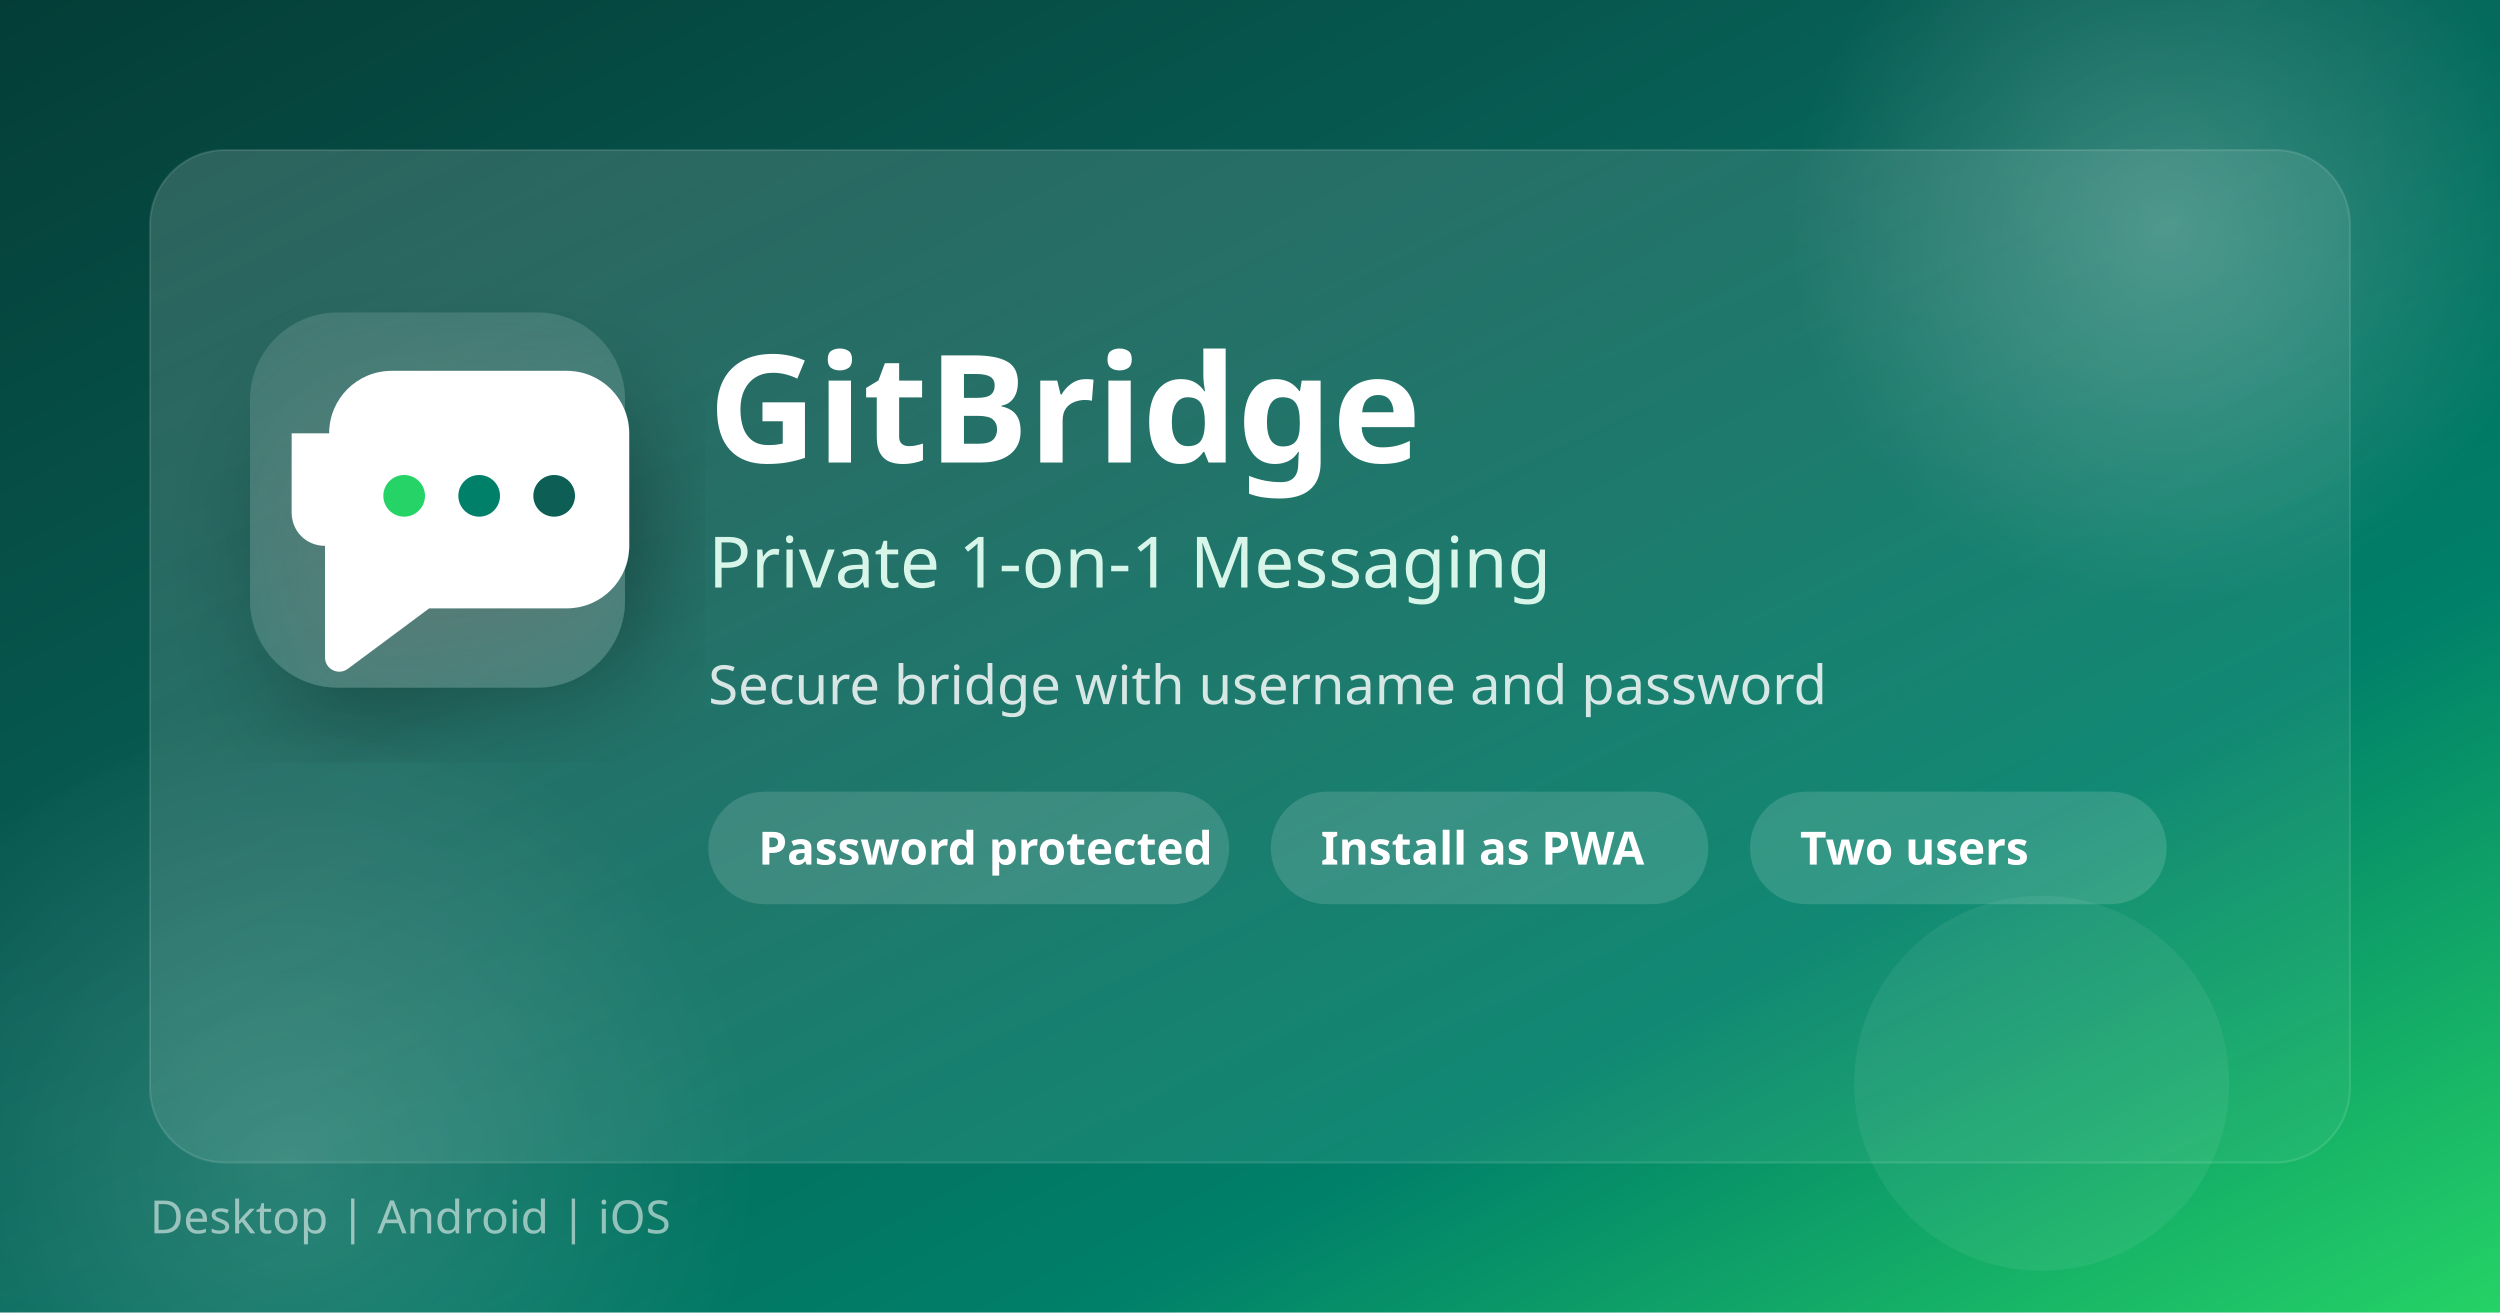
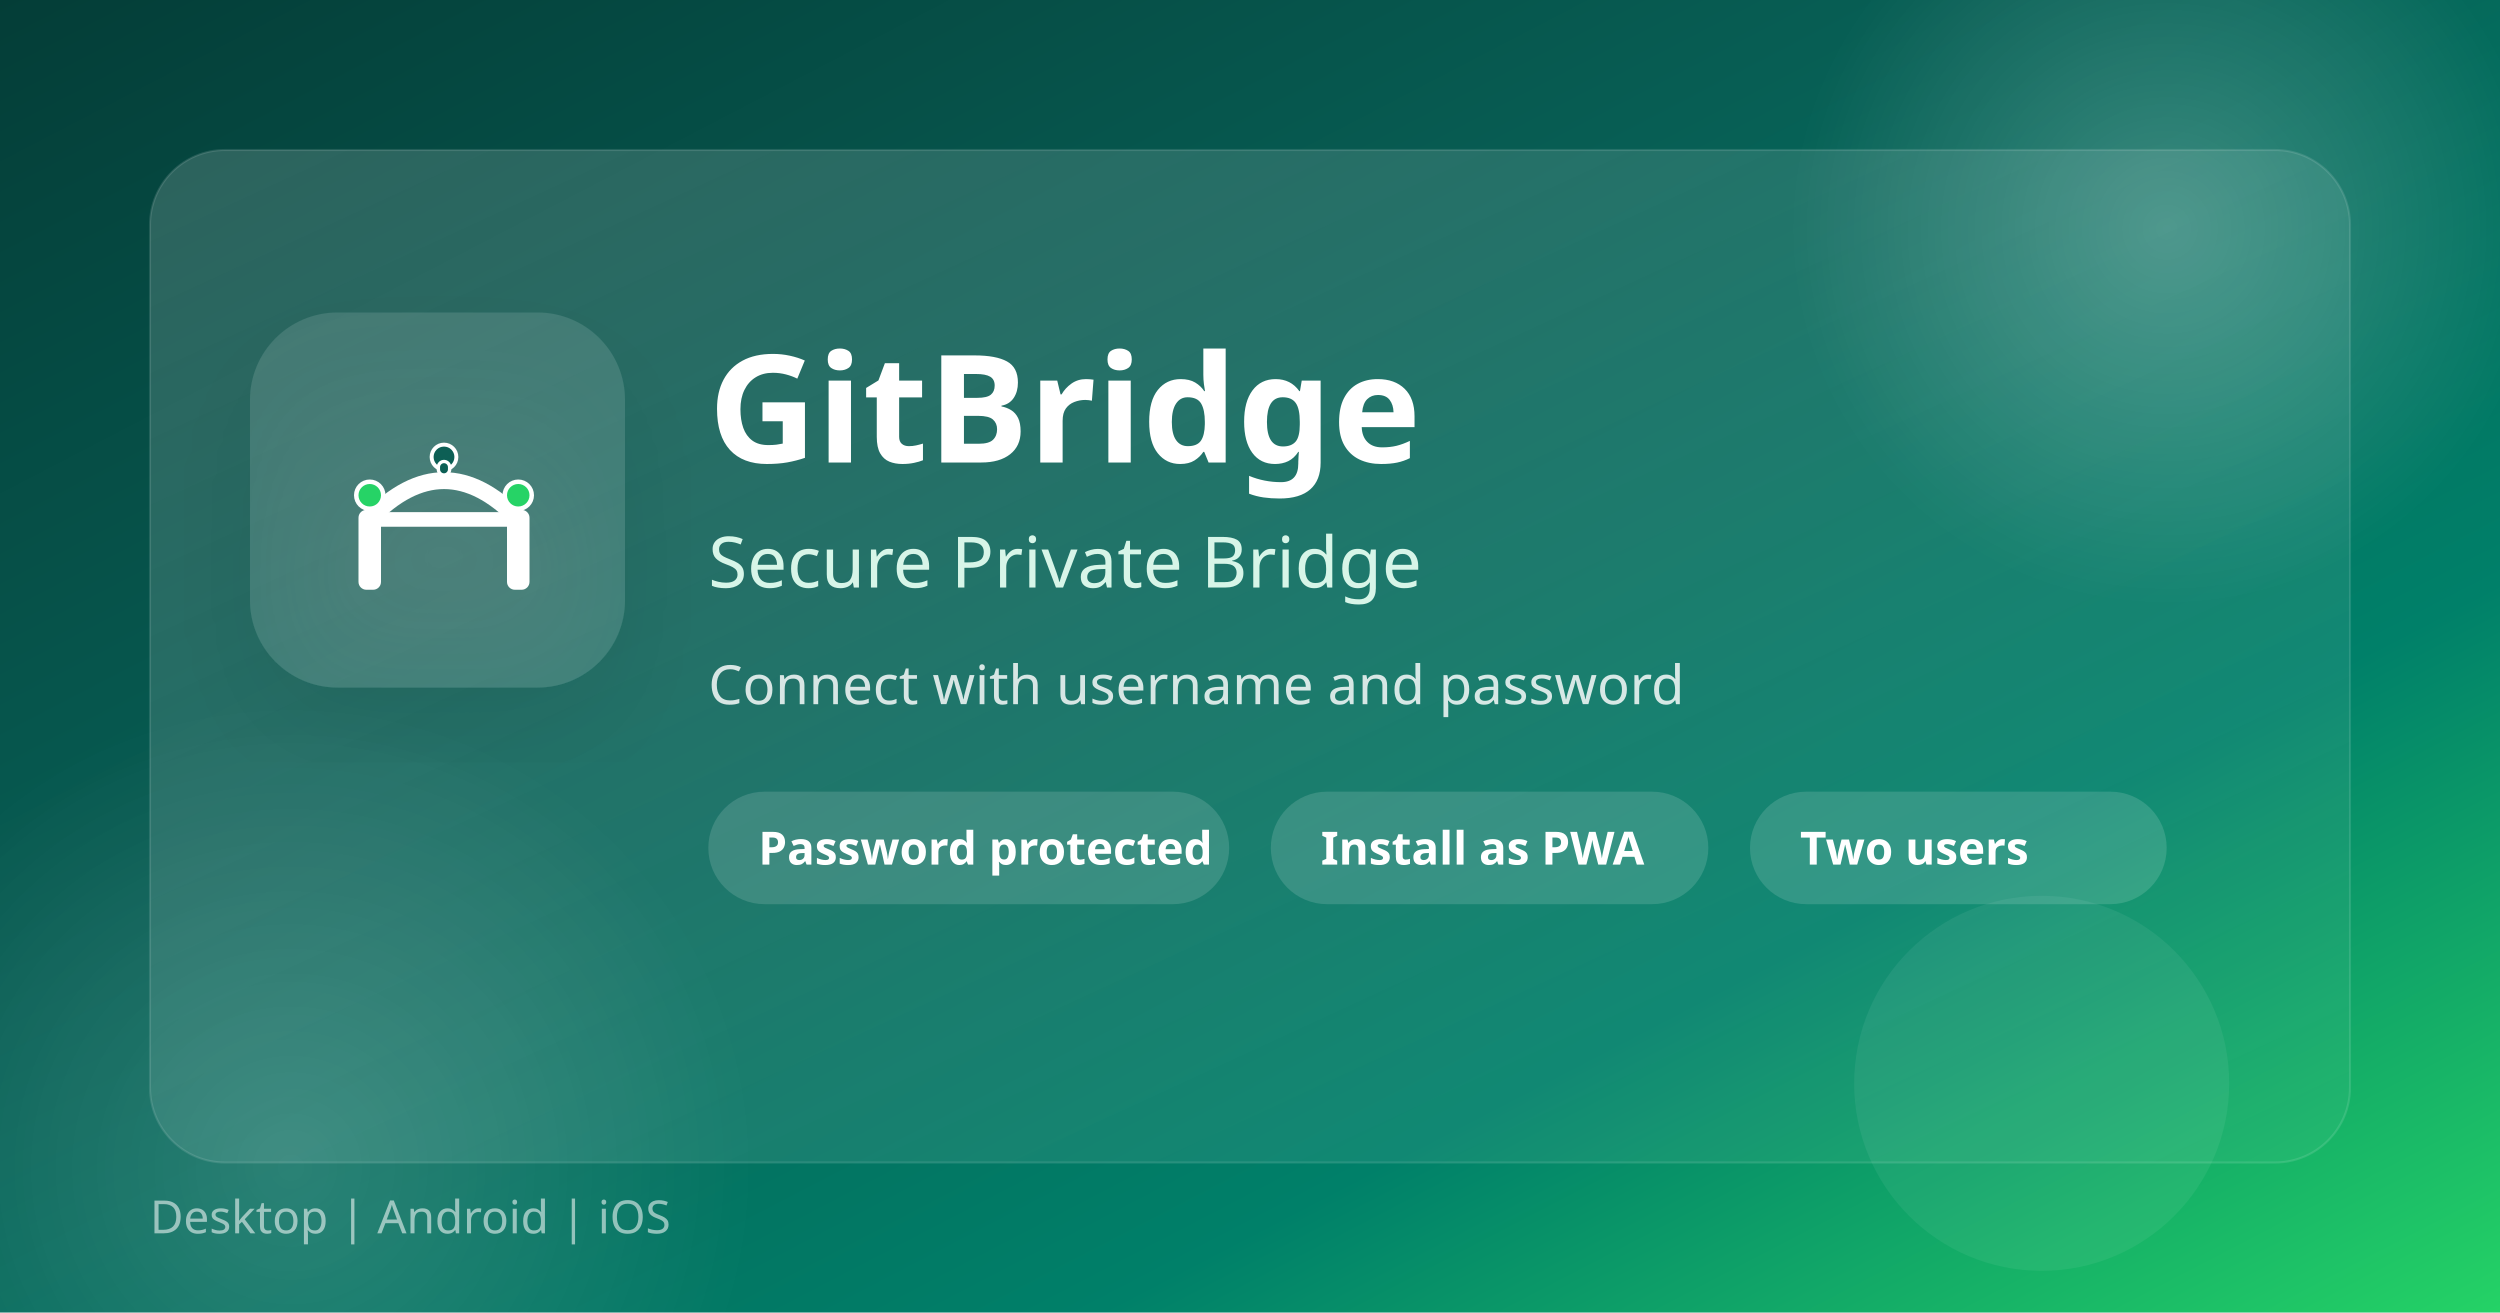
<svg xmlns="http://www.w3.org/2000/svg" viewBox="0 0 1200 630" role="img" aria-label="GitBridge">
  <defs>
    <linearGradient id="bg" x1="0%" y1="0%" x2="100%" y2="100%">
      <stop offset="0%" stop-color="#043d37" />
      <stop offset="38%" stop-color="#075e54" />
      <stop offset="72%" stop-color="#008069" />
      <stop offset="100%" stop-color="#25d366" />
    </linearGradient>
    <linearGradient id="panel" x1="0%" y1="0%" x2="100%" y2="100%">
      <stop offset="0%" stop-color="#ffffff" stop-opacity="0.16" />
      <stop offset="100%" stop-color="#ffffff" stop-opacity="0.04" />
    </linearGradient>
    <radialGradient id="orb1" cx="50%" cy="50%" r="50%">
      <stop offset="0%" stop-color="#ffffff" stop-opacity="0.22" />
      <stop offset="100%" stop-color="#ffffff" stop-opacity="0" />
    </radialGradient>
    <filter id="shadow" x="-20%" y="-20%" width="140%" height="140%">
      <feDropShadow dx="0" dy="24" stdDeviation="28" flood-color="#021f1c" flood-opacity="0.45" />
    </filter>
  </defs>
  <rect width="1200" height="630" fill="url(#bg)" />
  <circle cx="1040" cy="110" r="180" fill="url(#orb1)" />
  <circle cx="140" cy="560" r="220" fill="url(#orb1)" opacity="0.7" />
  <circle cx="980" cy="520" r="90" fill="#ffffff" opacity="0.06" />
  <rect x="72" y="72" width="1056" height="486" rx="36" fill="url(#panel)" stroke="#ffffff" stroke-opacity="0.12" />
  <g transform="translate(120 150)">
    <g filter="url(#shadow)">
      <rect x="0" y="0" width="180" height="180" rx="42" fill="#ffffff" fill-opacity="0.12" />
-       <path fill="#ffffff" d="M38 58c0-16.6 13.4-30 30-30h84c16.6 0 30 13.4 30 30v54c0 16.6-13.4 30-30 30H86l-39 29c-4.5 3.4-11 .3-11-5.5V112c-9 0-16-7-16-16V58z" />
-       <circle cx="74" cy="88" r="10" fill="#25d366" />
-       <circle cx="110" cy="88" r="10" fill="#008069" />
-       <circle cx="146" cy="88" r="10" fill="#075e54" />
+       <g transform="translate(24 24) scale(0.27)">
+         <rect x="104" y="262" width="40" height="142" rx="14" fill="#ffffff" />
+         <rect x="368" y="262" width="40" height="142" rx="14" fill="#ffffff" />
+         <path fill="none" stroke="#ffffff" stroke-width="30" stroke-linecap="round" d="M124 278 Q256 142 388 278" />
+         <rect x="124" y="266" width="264" height="26" rx="13" fill="#ffffff" />
+         <circle cx="124" cy="236" r="24" fill="#25d366" stroke="#ffffff" stroke-width="8" />
+         <circle cx="388" cy="236" r="24" fill="#25d366" stroke="#ffffff" stroke-width="8" />
+         <circle cx="256" cy="168" r="22" fill="#075e54" stroke="#ffffff" stroke-width="7" />
+         <rect x="246" y="176" width="20" height="24" rx="10" fill="#075e54" stroke="#ffffff" stroke-width="6" />
+       </g>
    </g>
    <text x="220" y="72" fill="#ffffff" font-family="Segoe UI, system-ui, sans-serif" font-size="72" font-weight="700">GitBridge</text>
-     <text x="220" y="132" fill="#d7f5e8" font-family="Segoe UI, system-ui, sans-serif" font-size="34" font-weight="500">Private 1-on-1 Messaging</text>
-     <text x="220" y="188" fill="#ffffff" fill-opacity="0.82" font-family="Segoe UI, system-ui, sans-serif" font-size="26">Secure bridge with username and password</text>
+     <text x="220" y="132" fill="#d7f5e8" font-family="Segoe UI, system-ui, sans-serif" font-size="34" font-weight="500">Secure Private Bridge</text>
+     <text x="220" y="188" fill="#ffffff" fill-opacity="0.82" font-family="Segoe UI, system-ui, sans-serif" font-size="26">Connect with username and password</text>
    <g transform="translate(220 230)">
      <rect width="250" height="54" rx="27" fill="#ffffff" fill-opacity="0.14" />
      <text x="24" y="35" fill="#ffffff" font-family="Segoe UI, system-ui, sans-serif" font-size="22" font-weight="600">Password protected</text>
    </g>
    <g transform="translate(490 230)">
      <rect width="210" height="54" rx="27" fill="#ffffff" fill-opacity="0.14" />
      <text x="24" y="35" fill="#ffffff" font-family="Segoe UI, system-ui, sans-serif" font-size="22" font-weight="600">Install as PWA</text>
    </g>
    <g transform="translate(720 230)">
      <rect width="200" height="54" rx="27" fill="#ffffff" fill-opacity="0.14" />
      <text x="24" y="35" fill="#ffffff" font-family="Segoe UI, system-ui, sans-serif" font-size="22" font-weight="600">Two users</text>
    </g>
  </g>
  <text x="72" y="592" fill="#ffffff" fill-opacity="0.55" font-family="Segoe UI, system-ui, sans-serif" font-size="22">Desktop | Android | iOS</text>
</svg>
